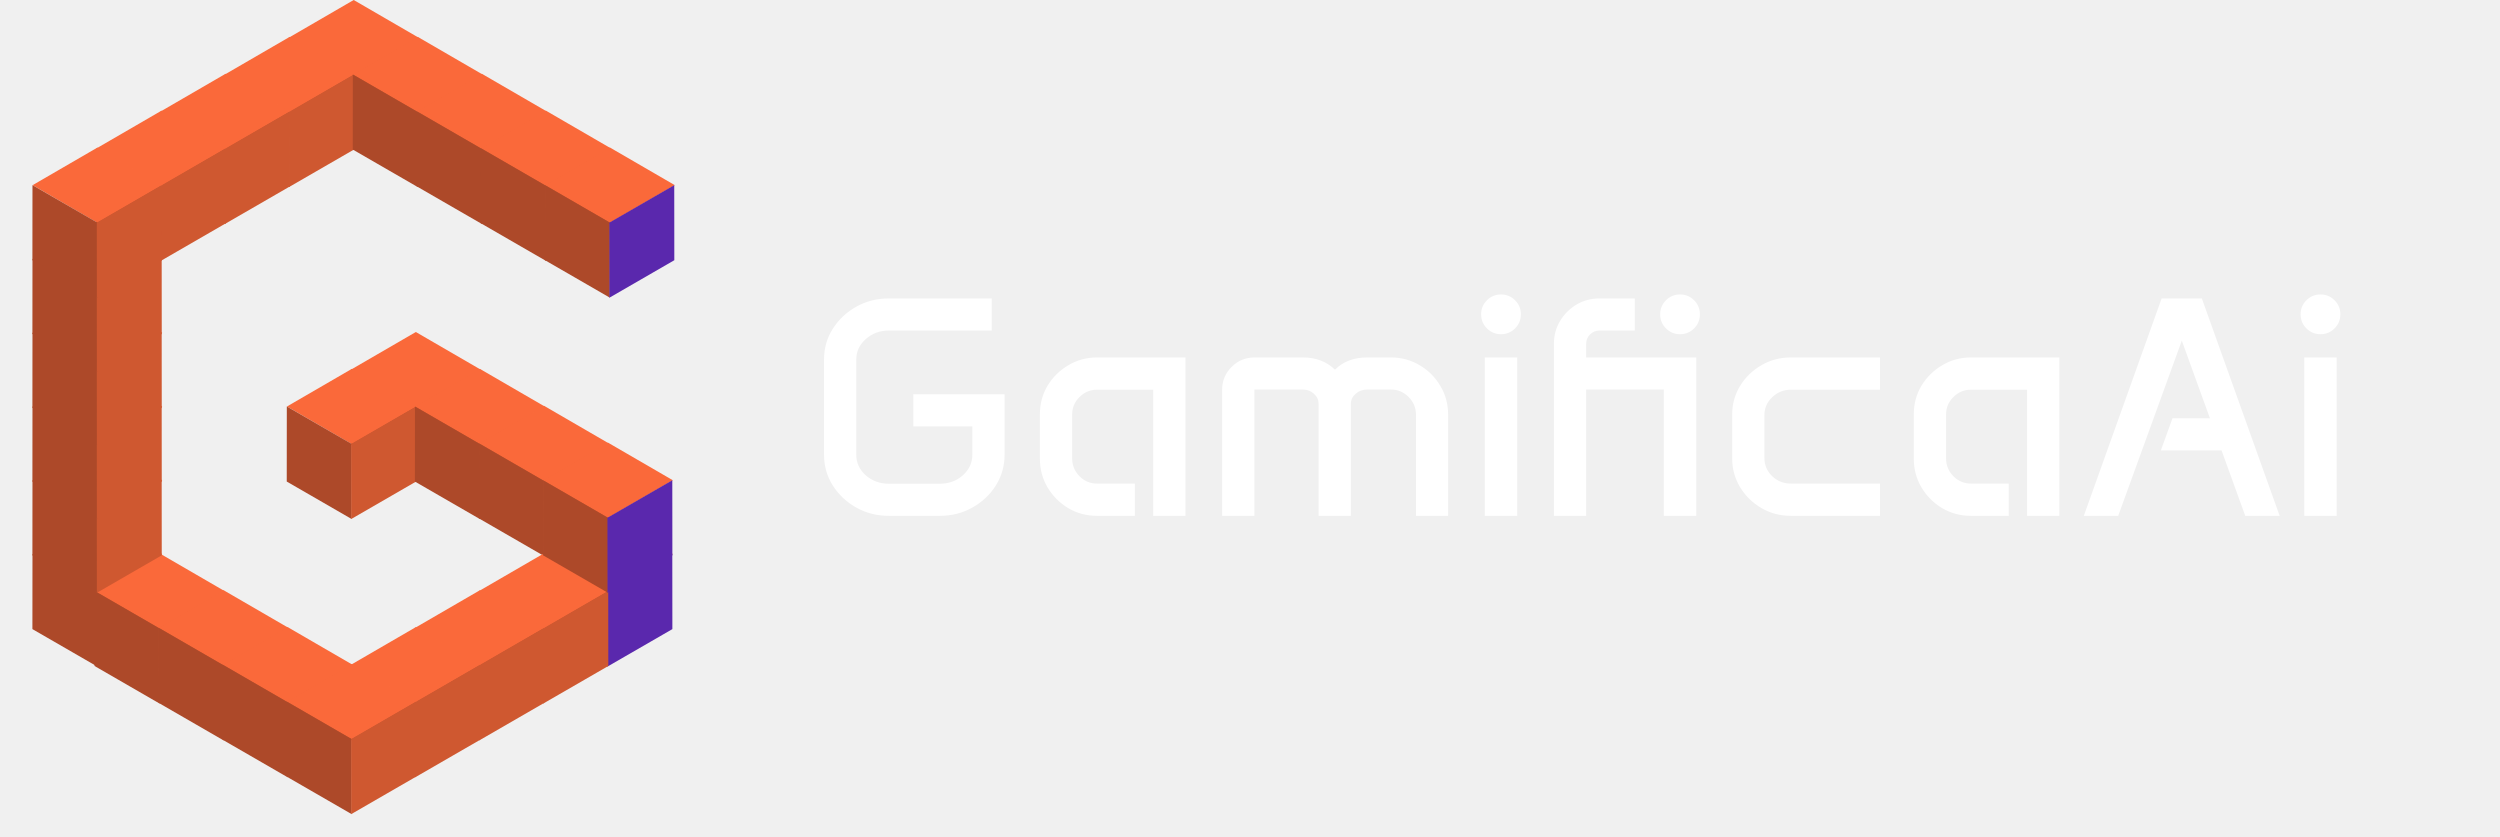
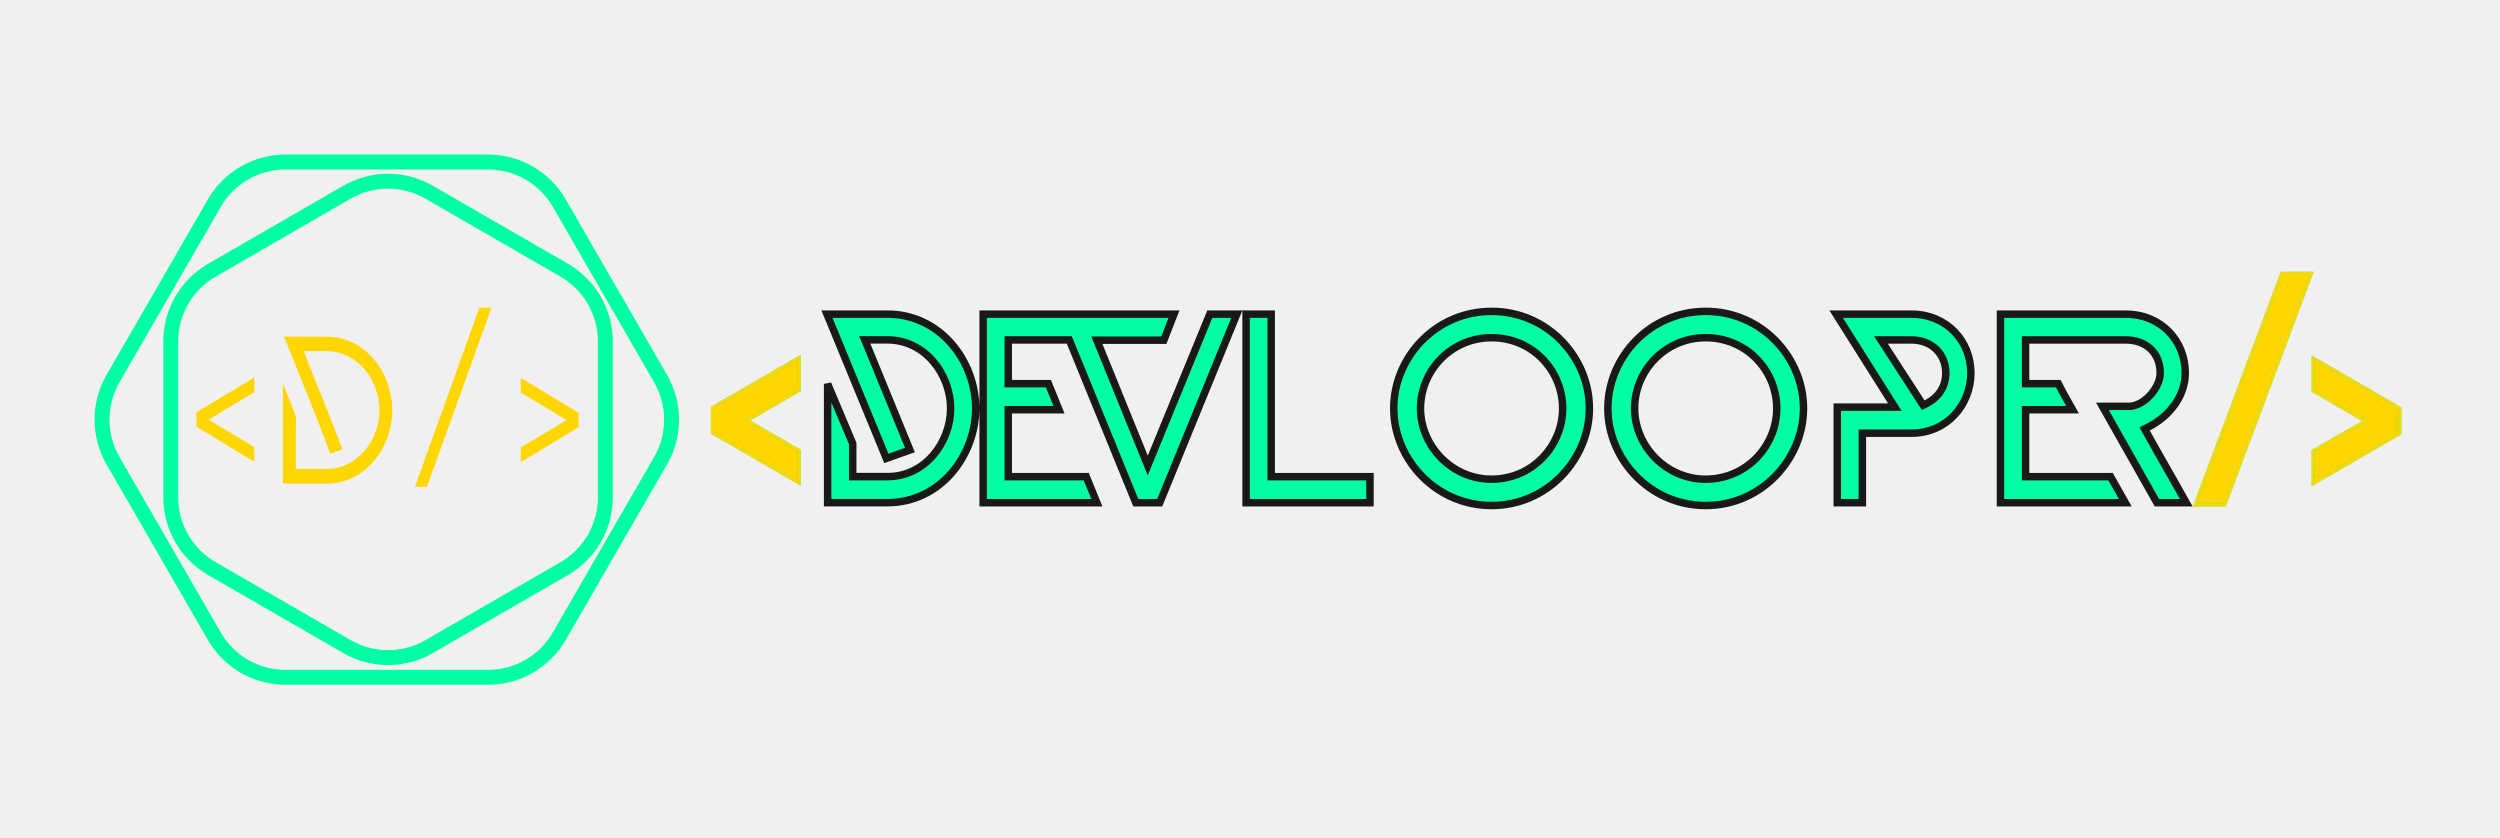
- <svg xmlns="http://www.w3.org/2000/svg" width="511" height="171" viewBox="0 0 511 171" fill="none">
-   <path d="M124.283 105.563L137.53 113.247L124.283 120.931L111.037 113.247L124.283 105.563Z" fill="#FA693A" />
-   <path d="M124.27 120.906L124.256 136.248L110.995 128.589L111.009 113.247L124.27 120.906Z" fill="#AD4929" />
-   <path d="M124.158 120.906L137.419 113.247L137.433 128.59L124.172 136.248L124.158 120.906Z" fill="#5A28AD" />
-   <path d="M84.996 67.862L98.242 75.546L84.996 83.23L71.749 75.546L84.996 67.862Z" fill="#FA693A" />
-   <path d="M84.983 83.204L84.968 98.547L71.707 90.888L71.722 75.546L84.983 83.204Z" fill="#AD4929" />
-   <path d="M84.87 83.205L98.131 75.546L98.146 90.888L84.885 98.547L84.87 83.205Z" fill="#CF5830" />
-   <path d="M71.899 75.402L85.145 83.086L71.899 90.77L58.652 83.086L71.899 75.402Z" fill="#FA693A" />
-   <path d="M71.886 90.744L71.871 106.087L58.61 98.428L58.625 83.086L71.886 90.744Z" fill="#AD4929" />
-   <path d="M71.774 90.745L85.035 83.086L85.049 98.428L71.788 106.087L71.774 90.745Z" fill="#CF5830" />
-   <path d="M98.091 75.402L111.338 83.086L98.091 90.77L84.845 83.086L98.091 75.402Z" fill="#FA693A" />
-   <path d="M98.078 90.744L98.064 106.087L84.803 98.428L84.817 83.086L98.078 90.744Z" fill="#AD4929" />
-   <path d="M97.966 90.745L111.227 83.086L111.242 98.428L97.981 106.087L97.966 90.745Z" fill="#CF5830" />
-   <path d="M111.188 82.941L124.434 90.625L111.188 98.309L97.941 90.625L111.188 82.941Z" fill="#FA693A" />
-   <path d="M111.175 98.284L111.16 113.626L97.9 105.967L97.914 90.625L111.175 98.284Z" fill="#AD4929" />
-   <path d="M111.063 98.284L124.324 90.625L124.338 105.968L111.077 113.626L111.063 98.284Z" fill="#CF5830" />
-   <path d="M72.296 0L85.542 7.684L72.296 15.367L59.049 7.684L72.296 0Z" fill="#FA693A" />
-   <path d="M72.283 15.342L72.268 30.684L59.007 23.026L59.022 7.684L72.283 15.342Z" fill="#AD4929" />
-   <path d="M72.171 15.342L85.432 7.684L85.446 23.026L72.185 30.685L72.171 15.342Z" fill="#CF5830" />
-   <path d="M111.188 113.103L124.434 120.786L111.188 128.47L97.941 120.786L111.188 113.103Z" fill="#FA693A" />
-   <path d="M111.175 128.445L111.16 143.787L97.9 136.128L97.914 120.786L111.175 128.445Z" fill="#AD4929" />
-   <path d="M111.063 128.445L124.324 120.787L124.338 136.129L111.077 143.787L111.063 128.445Z" fill="#CF5830" />
-   <path d="M98.091 120.643L111.338 128.326L98.091 136.01L84.845 128.326L98.091 120.643Z" fill="#FA693A" />
-   <path d="M98.078 135.985L98.064 151.327L84.803 143.668L84.817 128.326L98.078 135.985Z" fill="#AD4929" />
-   <path d="M97.966 135.985L111.227 128.327L111.242 143.669L97.981 151.327L97.966 135.985Z" fill="#CF5830" />
-   <path d="M19.912 105.563L33.158 113.247L19.912 120.931L6.665 113.247L19.912 105.563Z" fill="#FA693A" />
-   <path d="M19.899 120.906L19.884 136.248L6.623 128.589L6.638 113.247L19.899 120.906Z" fill="#AD4929" />
-   <path d="M19.786 120.906L33.047 113.247L33.062 128.59L19.801 136.248L19.786 120.906Z" fill="#CF5830" />
-   <path d="M32.61 113.103L45.857 120.786L32.61 128.47L19.364 120.786L32.61 113.103Z" fill="#FA693A" />
-   <path d="M32.597 128.445L32.583 143.787L19.322 136.128L19.336 120.786L32.597 128.445Z" fill="#AD4929" />
-   <path d="M32.485 128.445L45.746 120.787L45.761 136.129L32.5 143.787L32.485 128.445Z" fill="#CF5830" />
-   <path d="M45.707 120.643L58.954 128.326L45.707 136.01L32.461 128.326L45.707 120.643Z" fill="#FA693A" />
-   <path d="M45.694 135.985L45.68 151.327L32.419 143.668L32.434 128.326L45.694 135.985Z" fill="#AD4929" />
-   <path d="M45.582 135.985L58.843 128.327L58.858 143.669L45.597 151.327L45.582 135.985Z" fill="#CF5830" />
-   <path d="M58.803 128.184L72.049 135.867L58.803 143.551L45.556 135.867L58.803 128.184Z" fill="#FA693A" />
-   <path d="M58.79 143.526L58.775 158.868L45.514 151.209L45.529 135.867L58.79 143.526Z" fill="#AD4929" />
-   <path d="M58.677 143.526L71.939 135.868L71.953 151.21L58.692 158.868L58.677 143.526Z" fill="#CF5830" />
-   <path d="M84.996 128.184L98.242 135.867L84.996 143.551L71.749 135.867L84.996 128.184Z" fill="#FA693A" />
-   <path d="M84.983 143.526L84.968 158.868L71.707 151.209L71.722 135.867L84.983 143.526Z" fill="#AD4929" />
-   <path d="M84.87 143.526L98.131 135.868L98.146 151.21L84.885 158.868L84.87 143.526Z" fill="#CF5830" />
-   <path d="M19.912 90.482L33.158 98.166L19.912 105.85L6.665 98.166L19.912 90.482Z" fill="#FA693A" />
-   <path d="M19.899 105.825L19.884 121.167L6.623 113.508L6.638 98.166L19.899 105.825Z" fill="#AD4929" />
-   <path d="M19.786 105.825L33.047 98.166L33.062 113.509L19.801 121.167L19.786 105.825Z" fill="#CF5830" />
-   <path d="M19.912 75.402L33.158 83.086L19.912 90.77L6.665 83.086L19.912 75.402Z" fill="#FA693A" />
-   <path d="M19.899 90.744L19.884 106.087L6.623 98.428L6.638 83.086L19.899 90.744Z" fill="#AD4929" />
-   <path d="M19.786 90.745L33.047 83.086L33.062 98.428L19.801 106.087L19.786 90.745Z" fill="#CF5830" />
-   <path d="M19.912 60.321L33.158 68.005L19.912 75.689L6.665 68.005L19.912 60.321Z" fill="#FA693A" />
-   <path d="M19.899 75.663L19.884 91.005L6.623 83.347L6.638 68.005L19.899 75.663Z" fill="#AD4929" />
-   <path d="M19.786 75.664L33.047 68.005L33.062 83.347L19.801 91.006L19.786 75.664Z" fill="#CF5830" />
-   <path d="M19.912 45.241L33.158 52.925L19.912 60.609L6.665 52.925L19.912 45.241Z" fill="#FA693A" />
-   <path d="M19.899 60.583L19.884 75.925L6.623 68.267L6.638 52.925L19.899 60.583Z" fill="#AD4929" />
-   <path d="M19.786 60.584L33.047 52.925L33.062 68.267L19.801 75.926L19.786 60.584Z" fill="#CF5830" />
-   <path d="M59.2 7.54L72.447 15.224L59.2 22.907L45.954 15.224L59.2 7.54Z" fill="#FA693A" />
-   <path d="M59.187 22.882L59.173 38.224L45.912 30.566L45.926 15.224L59.187 22.882Z" fill="#AD4929" />
-   <path d="M59.075 22.883L72.336 15.224L72.35 30.566L59.089 38.225L59.075 22.883Z" fill="#CF5830" />
-   <path d="M46.104 15.08L59.35 22.764L46.104 30.447L32.857 22.764L46.104 15.08Z" fill="#FA693A" />
-   <path d="M46.091 30.422L46.077 45.764L32.816 38.106L32.83 22.764L46.091 30.422Z" fill="#AD4929" />
-   <path d="M45.979 30.422L59.24 22.764L59.254 38.106L45.993 45.765L45.979 30.422Z" fill="#CF5830" />
-   <path d="M33.008 22.62L46.254 30.304L33.008 37.987L19.761 30.304L33.008 22.62Z" fill="#FA693A" />
-   <path d="M32.995 37.962L32.98 53.304L19.719 45.646L19.734 30.304L32.995 37.962Z" fill="#AD4929" />
-   <path d="M32.883 37.963L46.144 30.304L46.158 45.646L32.897 53.305L32.883 37.963Z" fill="#CF5830" />
-   <path d="M19.912 30.161L33.158 37.845L19.912 45.529L6.665 37.845L19.912 30.161Z" fill="#FA693A" />
-   <path d="M19.899 45.503L19.884 60.845L6.623 53.187L6.638 37.845L19.899 45.503Z" fill="#AD4929" />
-   <path d="M19.786 45.504L33.047 37.845L33.062 53.187L19.801 60.846L19.786 45.504Z" fill="#CF5830" />
-   <path d="M85.392 7.54L98.638 15.224L85.392 22.907L72.145 15.224L85.392 7.54Z" fill="#FA693A" />
-   <path d="M85.379 22.882L85.365 38.224L72.104 30.566L72.118 15.224L85.379 22.882Z" fill="#AD4929" />
-   <path d="M85.267 22.883L98.528 15.224L98.542 30.566L85.281 38.225L85.267 22.883Z" fill="#CF5830" />
-   <path d="M98.488 15.08L111.735 22.764L98.488 30.447L85.242 22.764L98.488 15.08Z" fill="#FA693A" />
-   <path d="M98.475 30.422L98.461 45.764L85.2 38.106L85.214 22.764L98.475 30.422Z" fill="#AD4929" />
-   <path d="M98.363 30.422L111.624 22.764L111.639 38.106L98.377 45.765L98.363 30.422Z" fill="#CF5830" />
-   <path d="M111.584 22.62L124.831 30.304L111.584 37.987L98.338 30.304L111.584 22.62Z" fill="#FA693A" />
-   <path d="M111.571 37.962L111.557 53.304L98.296 45.646L98.311 30.304L111.571 37.962Z" fill="#AD4929" />
-   <path d="M111.459 37.963L124.72 30.304L124.735 45.646L111.474 53.305L111.459 37.963Z" fill="#CF5830" />
-   <path d="M124.681 30.161L137.927 37.845L124.681 45.529L111.434 37.845L124.681 30.161Z" fill="#FA693A" />
-   <path d="M124.668 45.503L124.653 60.845L111.392 53.187L111.407 37.845L124.668 45.503Z" fill="#AD4929" />
-   <path d="M124.555 45.504L137.816 37.845L137.831 53.187L124.57 60.846L124.555 45.504Z" fill="#5A28AD" />
-   <path d="M71.899 135.724L85.145 143.407L71.899 151.091L58.652 143.407L71.899 135.724Z" fill="#FA693A" />
-   <path d="M71.886 151.066L71.871 166.408L58.61 158.749L58.625 143.407L71.886 151.066Z" fill="#AD4929" />
-   <path d="M71.774 151.066L85.035 143.408L85.049 158.75L71.788 166.408L71.774 151.066Z" fill="#CF5830" />
-   <path d="M124.283 90.482L137.53 98.166L124.283 105.85L111.037 98.166L124.283 90.482Z" fill="#FA693A" />
-   <path d="M124.27 105.825L124.256 121.167L110.995 113.508L111.009 98.166L124.27 105.825Z" fill="#AD4929" />
-   <path d="M124.158 105.825L137.419 98.166L137.433 113.509L124.172 121.167L124.158 105.825Z" fill="#5A28AD" />
-   <path d="M168.43 73.5C168.43 71.188 169.024 69.094 170.211 67.219C171.42 65.323 173.024 63.812 175.024 62.688C177.024 61.562 179.243 61 181.68 61H202.711V67.562H181.68C179.847 67.562 178.274 68.146 176.961 69.312C175.67 70.458 175.024 71.844 175.024 73.469V92.969C175.024 94.594 175.67 95.99 176.961 97.156C178.274 98.302 179.847 98.875 181.68 98.875H192.086C193.941 98.875 195.514 98.302 196.805 97.156C198.097 95.99 198.743 94.594 198.743 92.969V87.156H186.68V80.594H205.336V92.938C205.336 95.229 204.743 97.323 203.555 99.219C202.368 101.115 200.764 102.625 198.743 103.75C196.743 104.875 194.524 105.438 192.086 105.438H181.68C179.243 105.438 177.024 104.875 175.024 103.75C173.024 102.625 171.42 101.115 170.211 99.219C169.024 97.323 168.43 95.229 168.43 92.938V73.5ZM212.555 84.688C212.555 82.542 213.076 80.594 214.118 78.844C215.18 77.094 216.597 75.698 218.368 74.656C220.139 73.594 222.097 73.062 224.243 73.062H242.305V105.438H235.711V79.656H224.243C222.847 79.656 221.649 80.156 220.649 81.156C219.649 82.135 219.149 83.333 219.149 84.75V93.688C219.149 95.104 219.649 96.323 220.649 97.344C221.649 98.344 222.847 98.844 224.243 98.844H231.961V105.438H224.243C222.097 105.438 220.139 104.917 218.368 103.875C216.597 102.812 215.18 101.396 214.118 99.625C213.076 97.854 212.555 95.896 212.555 93.75V84.688ZM249.805 79.656C249.805 77.844 250.451 76.292 251.743 75C253.034 73.708 254.597 73.062 256.43 73.062H266.305C268.972 73.062 271.159 73.896 272.868 75.562C274.534 73.896 276.722 73.062 279.43 73.062H284.305C286.451 73.062 288.409 73.594 290.18 74.656C291.951 75.698 293.357 77.104 294.399 78.875C295.461 80.625 295.993 82.573 295.993 84.719V105.438H289.43V84.812C289.43 83.375 288.93 82.156 287.93 81.156C286.93 80.135 285.722 79.625 284.305 79.625H279.43C278.514 79.625 277.732 79.917 277.086 80.5C276.441 81.062 276.118 81.75 276.118 82.562V105.438H269.524V82.562C269.524 81.75 269.211 81.062 268.586 80.5C267.961 79.917 267.201 79.625 266.305 79.625H256.399V105.438H249.805V79.656ZM302.743 64.25C302.743 63.125 303.139 62.167 303.93 61.375C304.722 60.583 305.68 60.188 306.805 60.188C307.93 60.188 308.889 60.583 309.68 61.375C310.472 62.167 310.868 63.125 310.868 64.25C310.868 65.375 310.472 66.333 309.68 67.125C308.889 67.917 307.93 68.312 306.805 68.312C305.68 68.312 304.722 67.917 303.93 67.125C303.139 66.333 302.743 65.375 302.743 64.25ZM303.493 73.062H310.118V105.438H303.493V73.062ZM339.336 64.25C339.336 63.125 339.732 62.167 340.524 61.375C341.316 60.583 342.274 60.188 343.399 60.188C344.524 60.188 345.482 60.583 346.274 61.375C347.066 62.167 347.461 63.125 347.461 64.25C347.461 65.375 347.066 66.333 346.274 67.125C345.482 67.917 344.524 68.312 343.399 68.312C342.274 68.312 341.316 67.917 340.524 67.125C339.732 66.333 339.336 65.375 339.336 64.25ZM317.618 70.281C317.618 68.573 318.034 67.021 318.868 65.625C319.722 64.208 320.847 63.083 322.243 62.25C323.659 61.417 325.222 61 326.93 61H334.149V67.562H326.93C326.18 67.562 325.534 67.833 324.993 68.375C324.472 68.896 324.211 69.531 324.211 70.281V73.062H346.711V105.438H340.086V79.625H324.211V105.438H317.618V70.281ZM354.055 84.75C354.055 82.604 354.597 80.646 355.68 78.875C356.764 77.104 358.211 75.698 360.024 74.656C361.836 73.594 363.847 73.062 366.055 73.062H384.274V79.656H366.055C364.576 79.656 363.305 80.167 362.243 81.188C361.18 82.188 360.649 83.406 360.649 84.844V93.625C360.649 95.062 361.17 96.292 362.211 97.312C363.274 98.333 364.555 98.844 366.055 98.844H384.274V105.438H366.055C363.847 105.438 361.836 104.906 360.024 103.844C358.211 102.781 356.764 101.365 355.68 99.594C354.597 97.802 354.055 95.833 354.055 93.688V84.75ZM391.18 84.688C391.18 82.542 391.701 80.594 392.743 78.844C393.805 77.094 395.222 75.698 396.993 74.656C398.764 73.594 400.722 73.062 402.868 73.062H420.93V105.438H414.336V79.656H402.868C401.472 79.656 400.274 80.156 399.274 81.156C398.274 82.135 397.774 83.333 397.774 84.75V93.688C397.774 95.104 398.274 96.323 399.274 97.344C400.274 98.344 401.472 98.844 402.868 98.844H410.586V105.438H402.868C400.722 105.438 398.764 104.917 396.993 103.875C395.222 102.812 393.805 101.396 392.743 99.625C391.701 97.854 391.18 95.896 391.18 93.75V84.688ZM441.836 61H450.055L465.961 105.438H458.93L454.086 92.062H441.68L444.055 85.5H451.711L445.961 69.625L432.961 105.438H425.93L441.836 61ZM470.243 64.25C470.243 63.125 470.639 62.167 471.43 61.375C472.222 60.583 473.18 60.188 474.305 60.188C475.43 60.188 476.389 60.583 477.18 61.375C477.972 62.167 478.368 63.125 478.368 64.25C478.368 65.375 477.972 66.333 477.18 67.125C476.389 67.917 475.43 68.312 474.305 68.312C473.18 68.312 472.222 67.917 471.43 67.125C470.639 66.333 470.243 65.375 470.243 64.25ZM470.993 73.062H477.618V105.438H470.993V73.062Z" fill="white" />
+ <svg xmlns="http://www.w3.org/2000/svg" width="1674" height="561" viewBox="0 0 1674 561" fill="none">
+   <g clip-path="url(#clip0_342_414)">
+     <path d="M191.154 108.488L326.846 108.488C346.496 108.488 364.653 118.97 374.477 135.988L442.324 253.5C452.148 270.517 452.148 291.483 442.324 308.5L374.477 426.013C364.653 443.03 346.496 453.513 326.846 453.513L191.154 453.513C171.504 453.513 153.347 443.03 143.522 426.013L75.676 308.5C65.852 291.483 65.852 270.517 75.676 253.5L143.522 135.988C153.347 118.97 171.504 108.488 191.154 108.488Z" stroke="#00FFA3" stroke-width="10" />
+     <path d="M287.337 128.701L377.837 180.952C394.854 190.776 405.337 208.933 405.337 228.583V333.084C405.337 352.733 394.854 370.89 377.837 380.715L287.337 432.965C270.32 442.79 249.354 442.79 232.337 432.965L141.837 380.715C124.82 370.89 114.337 352.733 114.337 333.083V228.583C114.337 208.933 124.82 190.776 141.837 180.952L232.337 128.701C249.354 118.877 270.32 118.877 287.337 128.701Z" stroke="#00FFA3" stroke-width="10" />
+     <path d="M170.281 309.187L131.559 285.813V276.097L170.281 252.723V262.58L139.585 281.025L170.281 299.331V309.187Z" fill="#FFD600" />
+     <path d="M218.597 323.831H189.45V290.319V256.806C190.435 259.482 191.702 262.439 192.829 265.255C194.519 269.338 196.068 273.281 197.616 277.646C197.757 278.068 197.898 278.35 198.039 278.491C198.039 279.899 198.18 281.307 198.18 282.434C198.18 283.56 198.039 285.391 198.039 289.756V313.975H218.597C239.577 313.975 254.081 294.402 254.081 274.689C254.081 254.835 239.577 235.122 218.597 235.122H203.39L204.094 237.093C212.542 258.637 221.272 279.336 229.298 300.879L221.131 303.836C211.416 277.224 200.714 251.737 190.154 225.406H218.597C244.506 225.406 262.67 249.344 262.67 274.689C262.67 299.894 244.506 323.831 218.597 323.831Z" fill="#FFD600" />
+     <path d="M320.971 205.975H329.138L285.91 325.943H277.884L320.971 205.975Z" fill="#FFD600" />
+     <path d="M348.684 299.612L379.38 281.307L348.684 262.861V253.005L387.406 276.379V286.095L348.684 309.469V299.612Z" fill="#FFD600" />
+     <path d="M477 273.054L535.152 239.395V261.29L501.755 280.736L500.264 281.604L501.759 282.466L535.152 301.727V323.432L477 289.774V273.054ZM1607 290.146L1548.85 323.805V301.916L1582.24 282.841L1583.74 281.981L1582.24 281.108L1548.85 261.662V239.767L1607 273.426V290.146ZM1527.92 182.992H1547.76L1489.66 338.13H1469.82L1527.92 182.992Z" fill="#FFD600" />
+     <path d="M477 273.054L535.152 239.395V261.29L501.755 280.736L500.264 281.604L501.759 282.466L535.152 301.727V323.432L477 289.774V273.054ZM1607 290.146L1548.85 323.805V301.916L1582.24 282.841L1583.74 281.981L1582.24 281.108L1548.85 261.662V239.767L1607 273.426V290.146ZM1527.92 182.992H1547.76L1489.66 338.13H1469.82L1527.92 182.992Z" stroke="#00FFA3" stroke-width="2" />
+     <path d="M477 273.054L535.152 239.395V261.29L501.755 280.736L500.264 281.604L501.759 282.466L535.152 301.727V323.432L477 289.774V273.054ZM1607 290.146L1548.85 323.805V301.916L1582.24 282.841L1583.74 281.981L1582.24 281.108L1548.85 261.662V239.767L1607 273.426V290.146ZM1527.92 182.992H1547.76L1489.66 338.13H1469.82L1527.92 182.992Z" stroke="#FFD600" stroke-width="2" />
+     <path d="M594.156 210.332C629.904 210.332 653.325 242.152 653.325 273.462C653.325 304.772 629.904 336.592 594.156 336.592H554.177V257.052L570.975 296.965V316.654V319.154H573.475H594.156C619.721 319.154 636.527 295.982 636.527 273.462C636.527 250.956 619.733 227.582 594.156 227.582H582.791H579.064L580.477 231.03L609.294 301.341L593.512 306.956L553.733 210.332H594.156ZM658.325 273.462V210.362H786.122L779.317 227.8H738.173H734.46L735.857 231.24L766.225 306.032L768.53 311.709L770.855 306.04L810.089 210.362H828.165L776.551 336.622H760.533L716.64 229.167L716.005 227.613H714.326H677.623H675.123V230.113V254.42V256.92H677.623H702.025L709.119 274.358H677.623H675.123V276.858V316.685V319.185H677.623H727.362L734.457 336.622H658.325V273.462ZM834.387 336.622V210.362H851.186V316.685V319.185H853.686H917.326V336.622H834.387ZM1264.26 272.627H1268.79L1266.37 268.792L1229.48 210.362H1279.91C1303.61 210.362 1319.7 228.434 1319.7 249.746C1319.7 270.957 1303.72 290.064 1279.91 290.064H1249.54H1247.04V292.564V336.622H1230.24V272.627H1264.26ZM1264.07 227.613H1259.47L1261.97 231.472L1286.57 269.429L1287.78 271.309L1289.79 270.304C1298 266.182 1302.9 259.007 1302.9 249.746C1302.9 243.409 1300.56 237.836 1296.43 233.853C1292.31 229.874 1286.54 227.613 1279.91 227.613H1264.07ZM1413.26 319.185L1423.1 336.622H1339.52V210.362H1423.29C1447.19 210.362 1463.26 228.262 1463.26 249.746C1463.26 265.199 1452.67 278.853 1438.37 286.029L1436.05 287.193L1437.3 289.468C1441.78 297.62 1446.36 305.628 1450.92 313.616L1450.92 313.624L1450.92 313.625C1455.29 321.263 1459.64 328.884 1463.91 336.622H1444.27C1438.01 325.617 1431.88 314.748 1425.75 303.873L1425.74 303.864C1419.79 293.309 1413.84 282.75 1407.76 272.066H1426.45H1426.59L1426.72 272.051C1431.86 271.49 1436.77 268.109 1440.31 264.029C1443.85 259.95 1446.47 254.669 1446.47 249.746C1446.47 243.271 1444.25 237.677 1440.11 233.706C1435.97 229.745 1430.14 227.613 1423.29 227.613H1358.82H1356.32V230.113V254.42V256.92H1358.82H1378.23C1380.21 260.966 1382.44 264.883 1384.66 268.778C1385.71 270.639 1386.77 272.495 1387.8 274.358H1358.82H1356.32V276.858V316.685V319.185H1358.82H1413.26ZM933.248 273.492C933.248 239.289 961.253 208.492 998.754 208.492C1036.25 208.492 1064.26 239.289 1064.26 273.492C1064.26 307.331 1036.25 338.492 998.754 338.492C961.261 338.492 933.248 307.331 933.248 273.492ZM951.165 273.492C951.165 298.183 971.787 320.868 998.754 320.868C1025.89 320.868 1046.34 298.757 1046.34 273.492C1046.34 248.241 1026.28 226.117 998.754 226.117C971.613 226.117 951.165 248.227 951.165 273.492ZM1076.62 273.492C1076.62 239.289 1104.62 208.492 1142.13 208.492C1179.63 208.492 1207.63 239.289 1207.63 273.492C1207.63 307.331 1179.62 338.492 1142.13 338.492C1104.63 338.492 1076.62 307.331 1076.62 273.492ZM1094.54 273.492C1094.54 298.183 1115.16 320.868 1142.13 320.868C1169.27 320.868 1189.71 298.757 1189.71 273.492C1189.71 248.241 1169.65 226.117 1142.13 226.117C1114.99 226.117 1094.54 248.227 1094.54 273.492Z" fill="#00FFA3" stroke="#191919" stroke-width="5" />
+   </g>
+   <defs>
+     <clipPath id="clip0_342_414">
+       <rect width="1674" height="561" fill="white" />
+     </clipPath>
+   </defs>
</svg>
